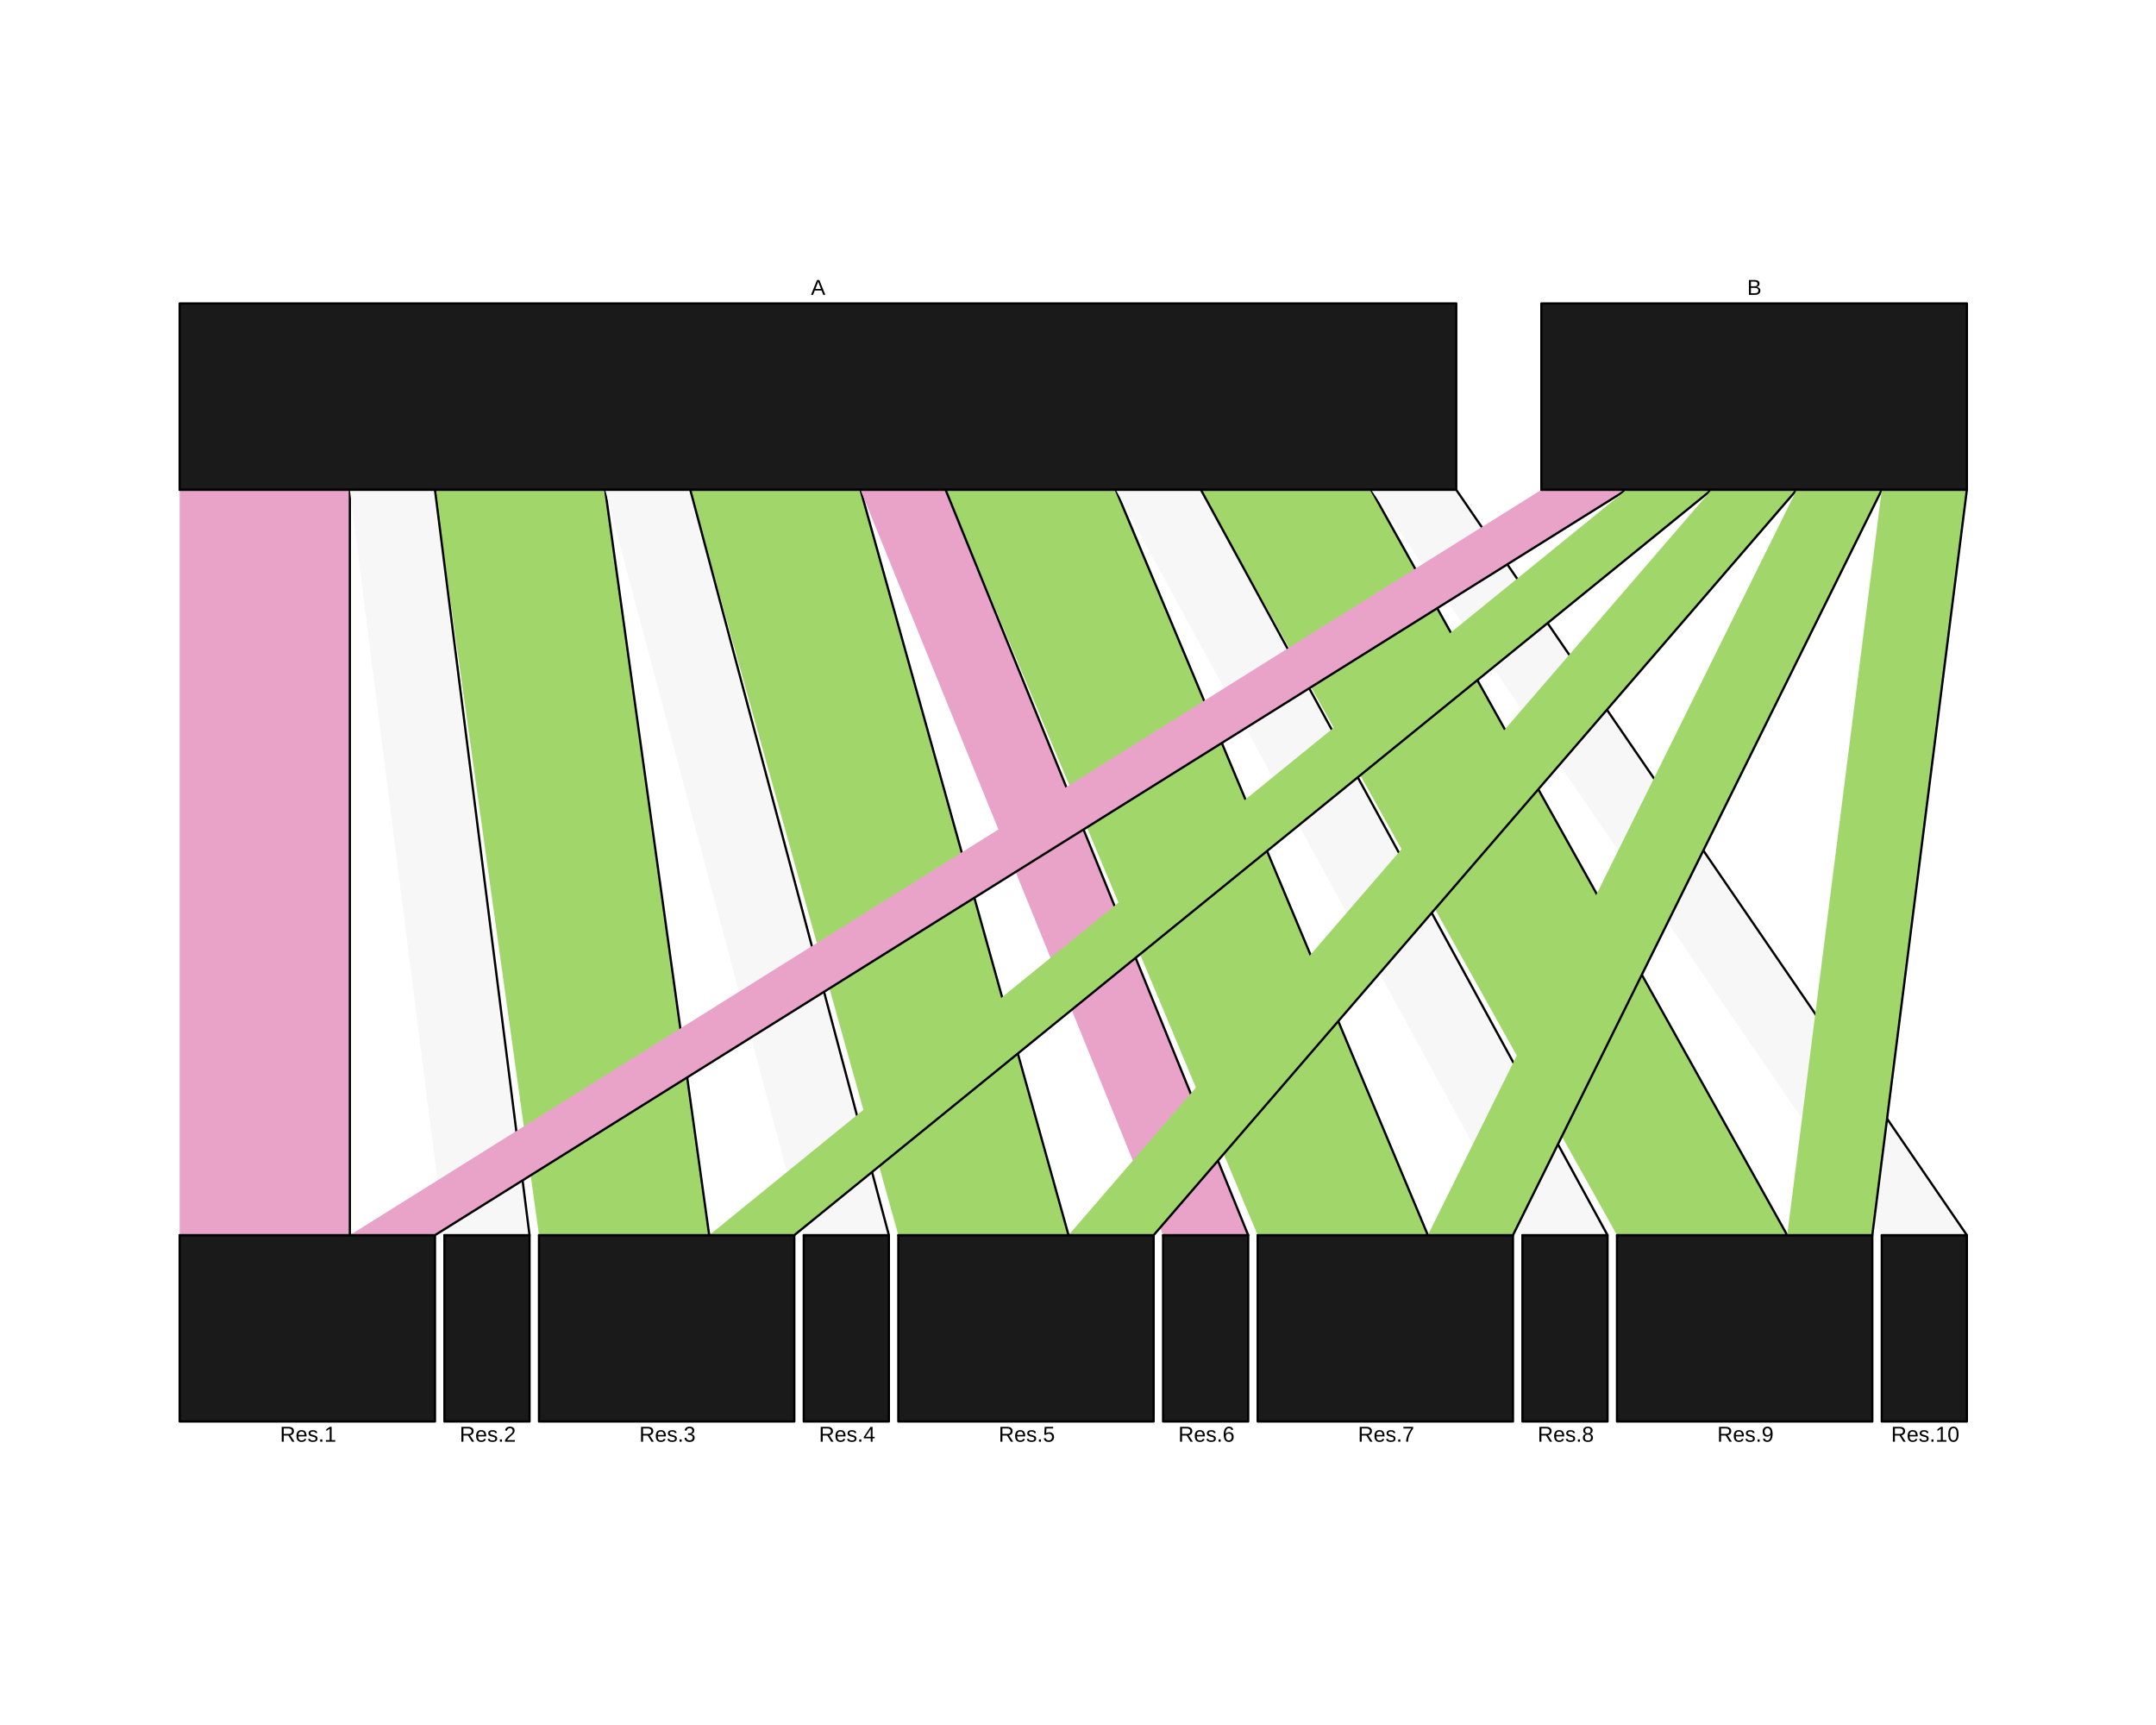
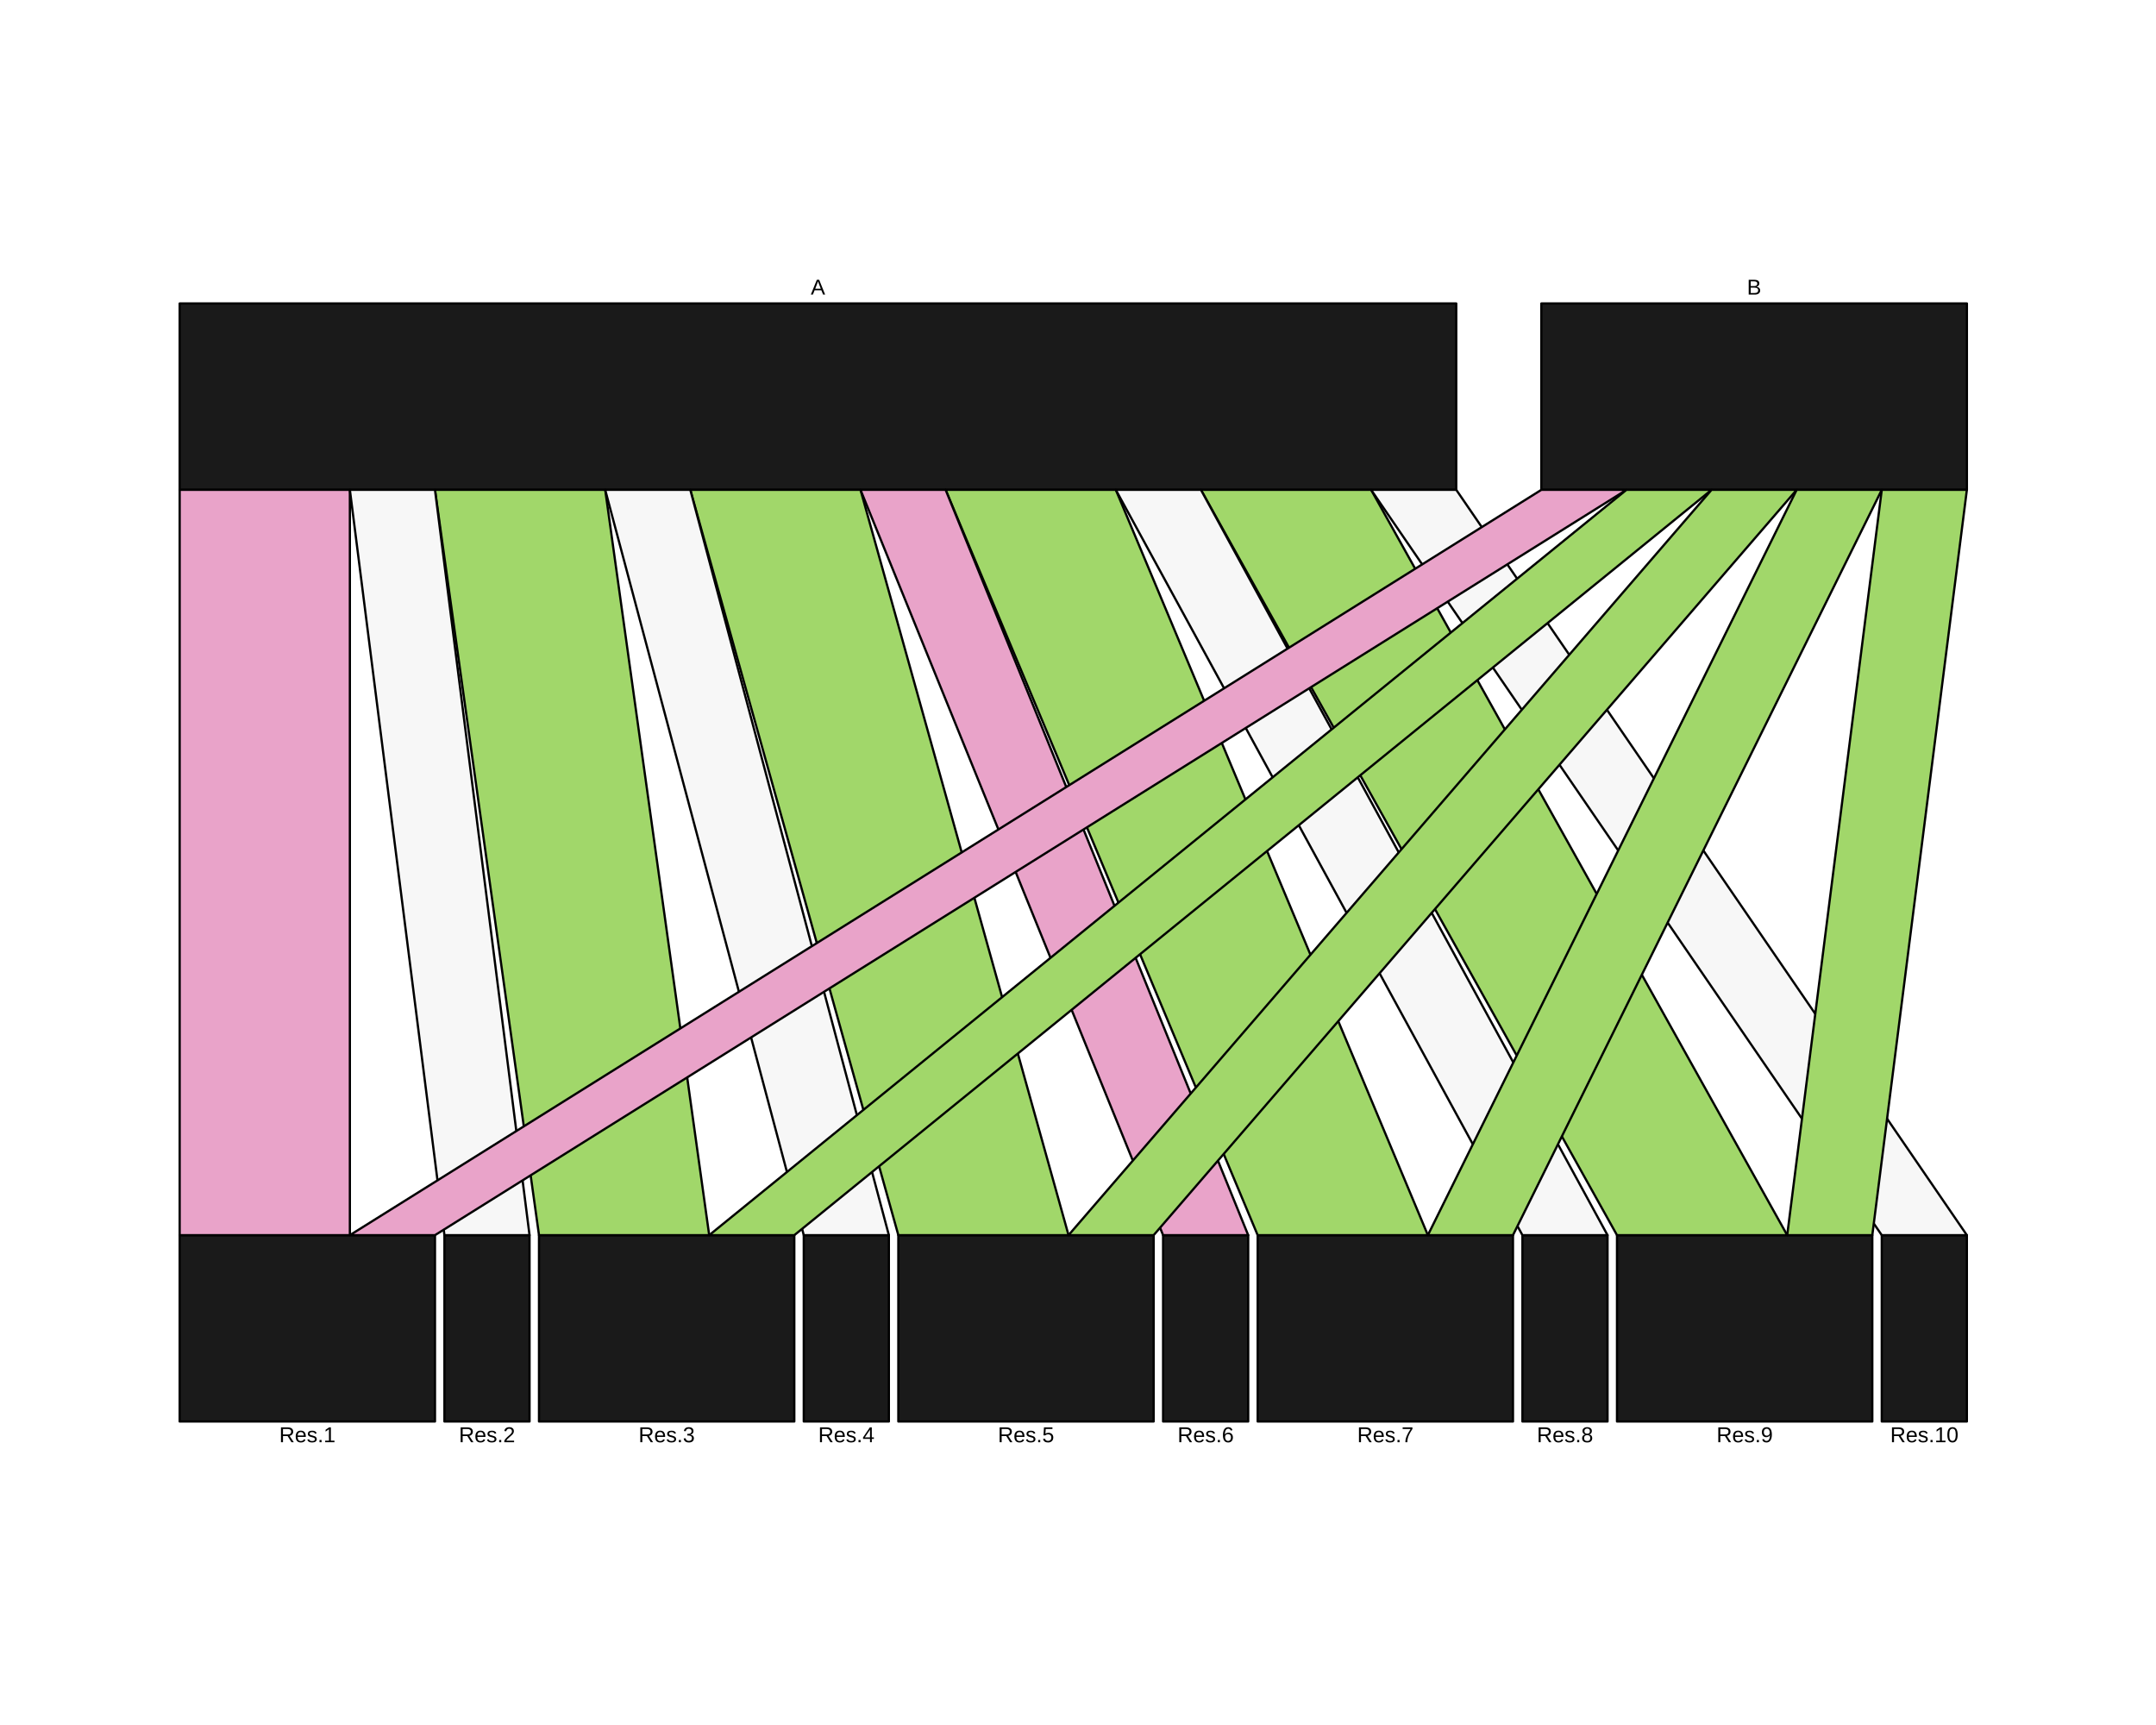
<svg xmlns="http://www.w3.org/2000/svg" viewBox="0 0 720.00 576.00">
  <defs>
    <style type="text/css">
-     line, polyline, path, rect, circle {
+     line, polyline, polygon, path, rect, circle {
      fill: none;
      stroke: #000000;
      stroke-linecap: round;
      stroke-linejoin: round;
      stroke-miterlimit: 10.00;
    }
  </style>
  </defs>
  <rect width="100%" height="100%" style="stroke: none; fill: #FFFFFF;" />
  <defs>
-     <clipPath id="cpMzZ8Njg0fDU0MHwzNg==">
+     <clipPath id="cpMzYuMDB8Njg0LjAwfDU0MC4wMHwzNi4wMA==">
      <rect x="36.00" y="36.00" width="648.00" height="504.00" />
    </clipPath>
  </defs>
-   <rect x="60.00" y="101.33" width="426.32" height="62.22" style="stroke-width: 0.75; fill: #1A1A1A;" clip-path="url(#cpMzZ8Njg0fDU0MHwzNg==)" />
-   <g clip-path="url(#cpMzZ8Njg0fDU0MHwzNg==)">
-     <text x="270.82" y="98.45" style="font-size: 7.20px; font-family: Liberation Sans;" textLength="4.67px" lengthAdjust="spacingAndGlyphs">A</text>
+   <rect x="60.00" y="101.33" width="426.32" height="62.22" style="stroke-width: 0.75; fill: #1A1A1A;" clip-path="url(#cpMzYuMDB8Njg0LjAwfDU0MC4wMHwzNi4wMA==)" />
+   <g clip-path="url(#cpMzYuMDB8Njg0LjAwfDU0MC4wMHwzNi4wMA==)">
+     <text x="270.76" y="98.37" style="font-size: 7.20px; font-family: Liberation Sans;" textLength="4.80px" lengthAdjust="spacingAndGlyphs">A</text>
  </g>
-   <rect x="514.74" y="101.33" width="142.11" height="62.22" style="stroke-width: 0.75; fill: #1A1A1A;" clip-path="url(#cpMzZ8Njg0fDU0MHwzNg==)" />
-   <g clip-path="url(#cpMzZ8Njg0fDU0MHwzNg==)">
-     <text x="583.46" y="98.45" style="font-size: 7.20px; font-family: Liberation Sans;" textLength="4.67px" lengthAdjust="spacingAndGlyphs">B</text>
+   <rect x="514.74" y="101.33" width="142.11" height="62.22" style="stroke-width: 0.75; fill: #1A1A1A;" clip-path="url(#cpMzYuMDB8Njg0LjAwfDU0MC4wMHwzNi4wMA==)" />
+   <g clip-path="url(#cpMzYuMDB8Njg0LjAwfDU0MC4wMHwzNi4wMA==)">
+     <text x="583.39" y="98.37" style="font-size: 7.20px; font-family: Liberation Sans;" textLength="4.80px" lengthAdjust="spacingAndGlyphs">B</text>
  </g>
-   <rect x="60.00" y="412.44" width="85.26" height="62.22" style="stroke-width: 0.75; fill: #1A1A1A;" clip-path="url(#cpMzZ8Njg0fDU0MHwzNg==)" />
-   <g clip-path="url(#cpMzZ8Njg0fDU0MHwzNg==)">
-     <text x="93.49" y="481.40" style="font-size: 7.20px; font-family: Liberation Sans;" textLength="18.29px" lengthAdjust="spacingAndGlyphs">Res.1</text>
+   <rect x="60.00" y="412.44" width="85.26" height="62.22" style="stroke-width: 0.75; fill: #1A1A1A;" clip-path="url(#cpMzYuMDB8Njg0LjAwfDU0MC4wMHwzNi4wMA==)" />
+   <g clip-path="url(#cpMzYuMDB8Njg0LjAwfDU0MC4wMHwzNi4wMA==)">
+     <text x="93.24" y="481.58" style="font-size: 7.20px; font-family: Liberation Sans;" textLength="18.78px" lengthAdjust="spacingAndGlyphs">Res.1</text>
  </g>
-   <rect x="148.42" y="412.44" width="28.42" height="62.22" style="stroke-width: 0.75; fill: #1A1A1A;" clip-path="url(#cpMzZ8Njg0fDU0MHwzNg==)" />
-   <g clip-path="url(#cpMzZ8Njg0fDU0MHwzNg==)">
-     <text x="153.49" y="481.40" style="font-size: 7.20px; font-family: Liberation Sans;" textLength="18.29px" lengthAdjust="spacingAndGlyphs">Res.2</text>
+   <rect x="148.42" y="412.44" width="28.42" height="62.22" style="stroke-width: 0.75; fill: #1A1A1A;" clip-path="url(#cpMzYuMDB8Njg0LjAwfDU0MC4wMHwzNi4wMA==)" />
+   <g clip-path="url(#cpMzYuMDB8Njg0LjAwfDU0MC4wMHwzNi4wMA==)">
+     <text x="153.24" y="481.58" style="font-size: 7.20px; font-family: Liberation Sans;" textLength="18.78px" lengthAdjust="spacingAndGlyphs">Res.2</text>
  </g>
-   <rect x="180.00" y="412.44" width="85.26" height="62.22" style="stroke-width: 0.75; fill: #1A1A1A;" clip-path="url(#cpMzZ8Njg0fDU0MHwzNg==)" />
-   <g clip-path="url(#cpMzZ8Njg0fDU0MHwzNg==)">
-     <text x="213.49" y="481.40" style="font-size: 7.20px; font-family: Liberation Sans;" textLength="18.29px" lengthAdjust="spacingAndGlyphs">Res.3</text>
+   <rect x="180.00" y="412.44" width="85.26" height="62.22" style="stroke-width: 0.75; fill: #1A1A1A;" clip-path="url(#cpMzYuMDB8Njg0LjAwfDU0MC4wMHwzNi4wMA==)" />
+   <g clip-path="url(#cpMzYuMDB8Njg0LjAwfDU0MC4wMHwzNi4wMA==)">
+     <text x="213.24" y="481.58" style="font-size: 7.20px; font-family: Liberation Sans;" textLength="18.78px" lengthAdjust="spacingAndGlyphs">Res.3</text>
  </g>
-   <rect x="268.42" y="412.44" width="28.42" height="62.22" style="stroke-width: 0.75; fill: #1A1A1A;" clip-path="url(#cpMzZ8Njg0fDU0MHwzNg==)" />
-   <g clip-path="url(#cpMzZ8Njg0fDU0MHwzNg==)">
-     <text x="273.49" y="481.40" style="font-size: 7.20px; font-family: Liberation Sans;" textLength="18.29px" lengthAdjust="spacingAndGlyphs">Res.4</text>
+   <rect x="268.42" y="412.44" width="28.42" height="62.22" style="stroke-width: 0.75; fill: #1A1A1A;" clip-path="url(#cpMzYuMDB8Njg0LjAwfDU0MC4wMHwzNi4wMA==)" />
+   <g clip-path="url(#cpMzYuMDB8Njg0LjAwfDU0MC4wMHwzNi4wMA==)">
+     <text x="273.24" y="481.58" style="font-size: 7.20px; font-family: Liberation Sans;" textLength="18.78px" lengthAdjust="spacingAndGlyphs">Res.4</text>
  </g>
-   <rect x="300.00" y="412.44" width="85.26" height="62.22" style="stroke-width: 0.75; fill: #1A1A1A;" clip-path="url(#cpMzZ8Njg0fDU0MHwzNg==)" />
-   <g clip-path="url(#cpMzZ8Njg0fDU0MHwzNg==)">
-     <text x="333.49" y="481.40" style="font-size: 7.20px; font-family: Liberation Sans;" textLength="18.29px" lengthAdjust="spacingAndGlyphs">Res.5</text>
+   <rect x="300.00" y="412.44" width="85.26" height="62.22" style="stroke-width: 0.75; fill: #1A1A1A;" clip-path="url(#cpMzYuMDB8Njg0LjAwfDU0MC4wMHwzNi4wMA==)" />
+   <g clip-path="url(#cpMzYuMDB8Njg0LjAwfDU0MC4wMHwzNi4wMA==)">
+     <text x="333.24" y="481.58" style="font-size: 7.20px; font-family: Liberation Sans;" textLength="18.78px" lengthAdjust="spacingAndGlyphs">Res.5</text>
  </g>
-   <rect x="388.42" y="412.44" width="28.42" height="62.22" style="stroke-width: 0.75; fill: #1A1A1A;" clip-path="url(#cpMzZ8Njg0fDU0MHwzNg==)" />
-   <g clip-path="url(#cpMzZ8Njg0fDU0MHwzNg==)">
-     <text x="393.49" y="481.40" style="font-size: 7.20px; font-family: Liberation Sans;" textLength="18.29px" lengthAdjust="spacingAndGlyphs">Res.6</text>
+   <rect x="388.42" y="412.44" width="28.42" height="62.22" style="stroke-width: 0.75; fill: #1A1A1A;" clip-path="url(#cpMzYuMDB8Njg0LjAwfDU0MC4wMHwzNi4wMA==)" />
+   <g clip-path="url(#cpMzYuMDB8Njg0LjAwfDU0MC4wMHwzNi4wMA==)">
+     <text x="393.24" y="481.58" style="font-size: 7.20px; font-family: Liberation Sans;" textLength="18.78px" lengthAdjust="spacingAndGlyphs">Res.6</text>
  </g>
-   <rect x="420.00" y="412.44" width="85.26" height="62.22" style="stroke-width: 0.75; fill: #1A1A1A;" clip-path="url(#cpMzZ8Njg0fDU0MHwzNg==)" />
-   <g clip-path="url(#cpMzZ8Njg0fDU0MHwzNg==)">
-     <text x="453.49" y="481.40" style="font-size: 7.20px; font-family: Liberation Sans;" textLength="18.29px" lengthAdjust="spacingAndGlyphs">Res.7</text>
+   <rect x="420.00" y="412.44" width="85.26" height="62.22" style="stroke-width: 0.75; fill: #1A1A1A;" clip-path="url(#cpMzYuMDB8Njg0LjAwfDU0MC4wMHwzNi4wMA==)" />
+   <g clip-path="url(#cpMzYuMDB8Njg0LjAwfDU0MC4wMHwzNi4wMA==)">
+     <text x="453.24" y="481.58" style="font-size: 7.20px; font-family: Liberation Sans;" textLength="18.78px" lengthAdjust="spacingAndGlyphs">Res.7</text>
  </g>
-   <rect x="508.42" y="412.44" width="28.42" height="62.22" style="stroke-width: 0.75; fill: #1A1A1A;" clip-path="url(#cpMzZ8Njg0fDU0MHwzNg==)" />
-   <g clip-path="url(#cpMzZ8Njg0fDU0MHwzNg==)">
-     <text x="513.49" y="481.40" style="font-size: 7.20px; font-family: Liberation Sans;" textLength="18.29px" lengthAdjust="spacingAndGlyphs">Res.8</text>
+   <rect x="508.42" y="412.44" width="28.42" height="62.22" style="stroke-width: 0.75; fill: #1A1A1A;" clip-path="url(#cpMzYuMDB8Njg0LjAwfDU0MC4wMHwzNi4wMA==)" />
+   <g clip-path="url(#cpMzYuMDB8Njg0LjAwfDU0MC4wMHwzNi4wMA==)">
+     <text x="513.24" y="481.58" style="font-size: 7.20px; font-family: Liberation Sans;" textLength="18.78px" lengthAdjust="spacingAndGlyphs">Res.8</text>
  </g>
-   <rect x="540.00" y="412.44" width="85.26" height="62.22" style="stroke-width: 0.75; fill: #1A1A1A;" clip-path="url(#cpMzZ8Njg0fDU0MHwzNg==)" />
-   <g clip-path="url(#cpMzZ8Njg0fDU0MHwzNg==)">
-     <text x="573.49" y="481.40" style="font-size: 7.20px; font-family: Liberation Sans;" textLength="18.29px" lengthAdjust="spacingAndGlyphs">Res.9</text>
+   <rect x="540.00" y="412.44" width="85.26" height="62.22" style="stroke-width: 0.75; fill: #1A1A1A;" clip-path="url(#cpMzYuMDB8Njg0LjAwfDU0MC4wMHwzNi4wMA==)" />
+   <g clip-path="url(#cpMzYuMDB8Njg0LjAwfDU0MC4wMHwzNi4wMA==)">
+     <text x="573.24" y="481.58" style="font-size: 7.20px; font-family: Liberation Sans;" textLength="18.78px" lengthAdjust="spacingAndGlyphs">Res.9</text>
  </g>
-   <rect x="628.42" y="412.44" width="28.42" height="62.22" style="stroke-width: 0.75; fill: #1A1A1A;" clip-path="url(#cpMzZ8Njg0fDU0MHwzNg==)" />
-   <g clip-path="url(#cpMzZ8Njg0fDU0MHwzNg==)">
-     <text x="631.54" y="481.40" style="font-size: 7.20px; font-family: Liberation Sans;" textLength="22.18px" lengthAdjust="spacingAndGlyphs">Res.10</text>
+   <rect x="628.42" y="412.44" width="28.42" height="62.22" style="stroke-width: 0.75; fill: #1A1A1A;" clip-path="url(#cpMzYuMDB8Njg0LjAwfDU0MC4wMHwzNi4wMA==)" />
+   <g clip-path="url(#cpMzYuMDB8Njg0LjAwfDU0MC4wMHwzNi4wMA==)">
+     <text x="631.24" y="481.58" style="font-size: 7.20px; font-family: Liberation Sans;" textLength="22.78px" lengthAdjust="spacingAndGlyphs">Res.10</text>
  </g>
-   <polyline points="60.00,163.56 116.84,163.56 116.84,412.44 60.00,412.44 " style="stroke-width: 0.75; fill: #E9A3C9;" clip-path="url(#cpMzZ8Njg0fDU0MHwzNg==)" />
-   <polyline points="145.26,163.56 202.11,163.56 236.84,412.44 180.00,412.44 " style="stroke-width: 0.75; fill: #A1D76A;" clip-path="url(#cpMzZ8Njg0fDU0MHwzNg==)" />
-   <polyline points="230.53,163.56 287.37,163.56 356.84,412.44 300.00,412.44 " style="stroke-width: 0.75; fill: #A1D76A;" clip-path="url(#cpMzZ8Njg0fDU0MHwzNg==)" />
-   <polyline points="315.79,163.56 372.63,163.56 476.84,412.44 420.00,412.44 " style="stroke-width: 0.75; fill: #A1D76A;" clip-path="url(#cpMzZ8Njg0fDU0MHwzNg==)" />
-   <polyline points="401.05,163.56 457.89,163.56 596.84,412.44 540.00,412.44 " style="stroke-width: 0.75; fill: #A1D76A;" clip-path="url(#cpMzZ8Njg0fDU0MHwzNg==)" />
-   <polyline points="116.84,163.56 145.26,163.56 176.84,412.44 148.42,412.44 " style="stroke-width: 0.75; fill: #F7F7F7;" clip-path="url(#cpMzZ8Njg0fDU0MHwzNg==)" />
-   <polyline points="202.11,163.56 230.53,163.56 296.84,412.44 268.42,412.44 " style="stroke-width: 0.75; fill: #F7F7F7;" clip-path="url(#cpMzZ8Njg0fDU0MHwzNg==)" />
-   <polyline points="287.37,163.56 315.79,163.56 416.84,412.44 388.42,412.44 " style="stroke-width: 0.75; fill: #E9A3C9;" clip-path="url(#cpMzZ8Njg0fDU0MHwzNg==)" />
-   <polyline points="372.63,163.56 401.05,163.56 536.84,412.44 508.42,412.44 " style="stroke-width: 0.75; fill: #F7F7F7;" clip-path="url(#cpMzZ8Njg0fDU0MHwzNg==)" />
-   <polyline points="457.89,163.56 486.32,163.56 656.84,412.44 628.42,412.44 " style="stroke-width: 0.75; fill: #F7F7F7;" clip-path="url(#cpMzZ8Njg0fDU0MHwzNg==)" />
-   <polyline points="514.74,163.56 543.16,163.56 145.26,412.44 116.84,412.44 " style="stroke-width: 0.75; fill: #E9A3C9;" clip-path="url(#cpMzZ8Njg0fDU0MHwzNg==)" />
-   <polyline points="543.16,163.56 571.58,163.56 265.26,412.44 236.84,412.44 " style="stroke-width: 0.75; fill: #A1D76A;" clip-path="url(#cpMzZ8Njg0fDU0MHwzNg==)" />
-   <polyline points="571.58,163.56 600.00,163.56 385.26,412.44 356.84,412.44 " style="stroke-width: 0.75; fill: #A1D76A;" clip-path="url(#cpMzZ8Njg0fDU0MHwzNg==)" />
-   <polyline points="600.00,163.56 628.42,163.56 505.26,412.44 476.84,412.44 " style="stroke-width: 0.75; fill: #A1D76A;" clip-path="url(#cpMzZ8Njg0fDU0MHwzNg==)" />
-   <polyline points="628.42,163.56 656.84,163.56 625.26,412.44 596.84,412.44 " style="stroke-width: 0.75; fill: #A1D76A;" clip-path="url(#cpMzZ8Njg0fDU0MHwzNg==)" />
+   <polygon points="60.00,163.56 116.84,163.56 116.84,412.44 60.00,412.44 " style="stroke-width: 0.75; fill: #E9A3C9;" clip-path="url(#cpMzYuMDB8Njg0LjAwfDU0MC4wMHwzNi4wMA==)" />
+   <polygon points="145.26,163.56 202.11,163.56 236.84,412.44 180.00,412.44 " style="stroke-width: 0.75; fill: #A1D76A;" clip-path="url(#cpMzYuMDB8Njg0LjAwfDU0MC4wMHwzNi4wMA==)" />
+   <polygon points="230.53,163.56 287.37,163.56 356.84,412.44 300.00,412.44 " style="stroke-width: 0.75; fill: #A1D76A;" clip-path="url(#cpMzYuMDB8Njg0LjAwfDU0MC4wMHwzNi4wMA==)" />
+   <polygon points="315.79,163.56 372.63,163.56 476.84,412.44 420.00,412.44 " style="stroke-width: 0.75; fill: #A1D76A;" clip-path="url(#cpMzYuMDB8Njg0LjAwfDU0MC4wMHwzNi4wMA==)" />
+   <polygon points="401.05,163.56 457.89,163.56 596.84,412.44 540.00,412.44 " style="stroke-width: 0.75; fill: #A1D76A;" clip-path="url(#cpMzYuMDB8Njg0LjAwfDU0MC4wMHwzNi4wMA==)" />
+   <polygon points="116.84,163.56 145.26,163.56 176.84,412.44 148.42,412.44 " style="stroke-width: 0.75; fill: #F7F7F7;" clip-path="url(#cpMzYuMDB8Njg0LjAwfDU0MC4wMHwzNi4wMA==)" />
+   <polygon points="202.11,163.56 230.53,163.56 296.84,412.44 268.42,412.44 " style="stroke-width: 0.75; fill: #F7F7F7;" clip-path="url(#cpMzYuMDB8Njg0LjAwfDU0MC4wMHwzNi4wMA==)" />
+   <polygon points="287.37,163.56 315.79,163.56 416.84,412.44 388.42,412.44 " style="stroke-width: 0.75; fill: #E9A3C9;" clip-path="url(#cpMzYuMDB8Njg0LjAwfDU0MC4wMHwzNi4wMA==)" />
+   <polygon points="372.63,163.56 401.05,163.56 536.84,412.44 508.42,412.44 " style="stroke-width: 0.75; fill: #F7F7F7;" clip-path="url(#cpMzYuMDB8Njg0LjAwfDU0MC4wMHwzNi4wMA==)" />
+   <polygon points="457.89,163.56 486.32,163.56 656.84,412.44 628.42,412.44 " style="stroke-width: 0.75; fill: #F7F7F7;" clip-path="url(#cpMzYuMDB8Njg0LjAwfDU0MC4wMHwzNi4wMA==)" />
+   <polygon points="514.74,163.56 543.16,163.56 145.26,412.44 116.84,412.44 " style="stroke-width: 0.75; fill: #E9A3C9;" clip-path="url(#cpMzYuMDB8Njg0LjAwfDU0MC4wMHwzNi4wMA==)" />
+   <polygon points="543.16,163.56 571.58,163.56 265.26,412.44 236.84,412.44 " style="stroke-width: 0.75; fill: #A1D76A;" clip-path="url(#cpMzYuMDB8Njg0LjAwfDU0MC4wMHwzNi4wMA==)" />
+   <polygon points="571.58,163.56 600.00,163.56 385.26,412.44 356.84,412.44 " style="stroke-width: 0.75; fill: #A1D76A;" clip-path="url(#cpMzYuMDB8Njg0LjAwfDU0MC4wMHwzNi4wMA==)" />
+   <polygon points="600.00,163.56 628.42,163.56 505.26,412.44 476.84,412.44 " style="stroke-width: 0.75; fill: #A1D76A;" clip-path="url(#cpMzYuMDB8Njg0LjAwfDU0MC4wMHwzNi4wMA==)" />
+   <polygon points="628.42,163.56 656.84,163.56 625.26,412.44 596.84,412.44 " style="stroke-width: 0.75; fill: #A1D76A;" clip-path="url(#cpMzYuMDB8Njg0LjAwfDU0MC4wMHwzNi4wMA==)" />
</svg>
